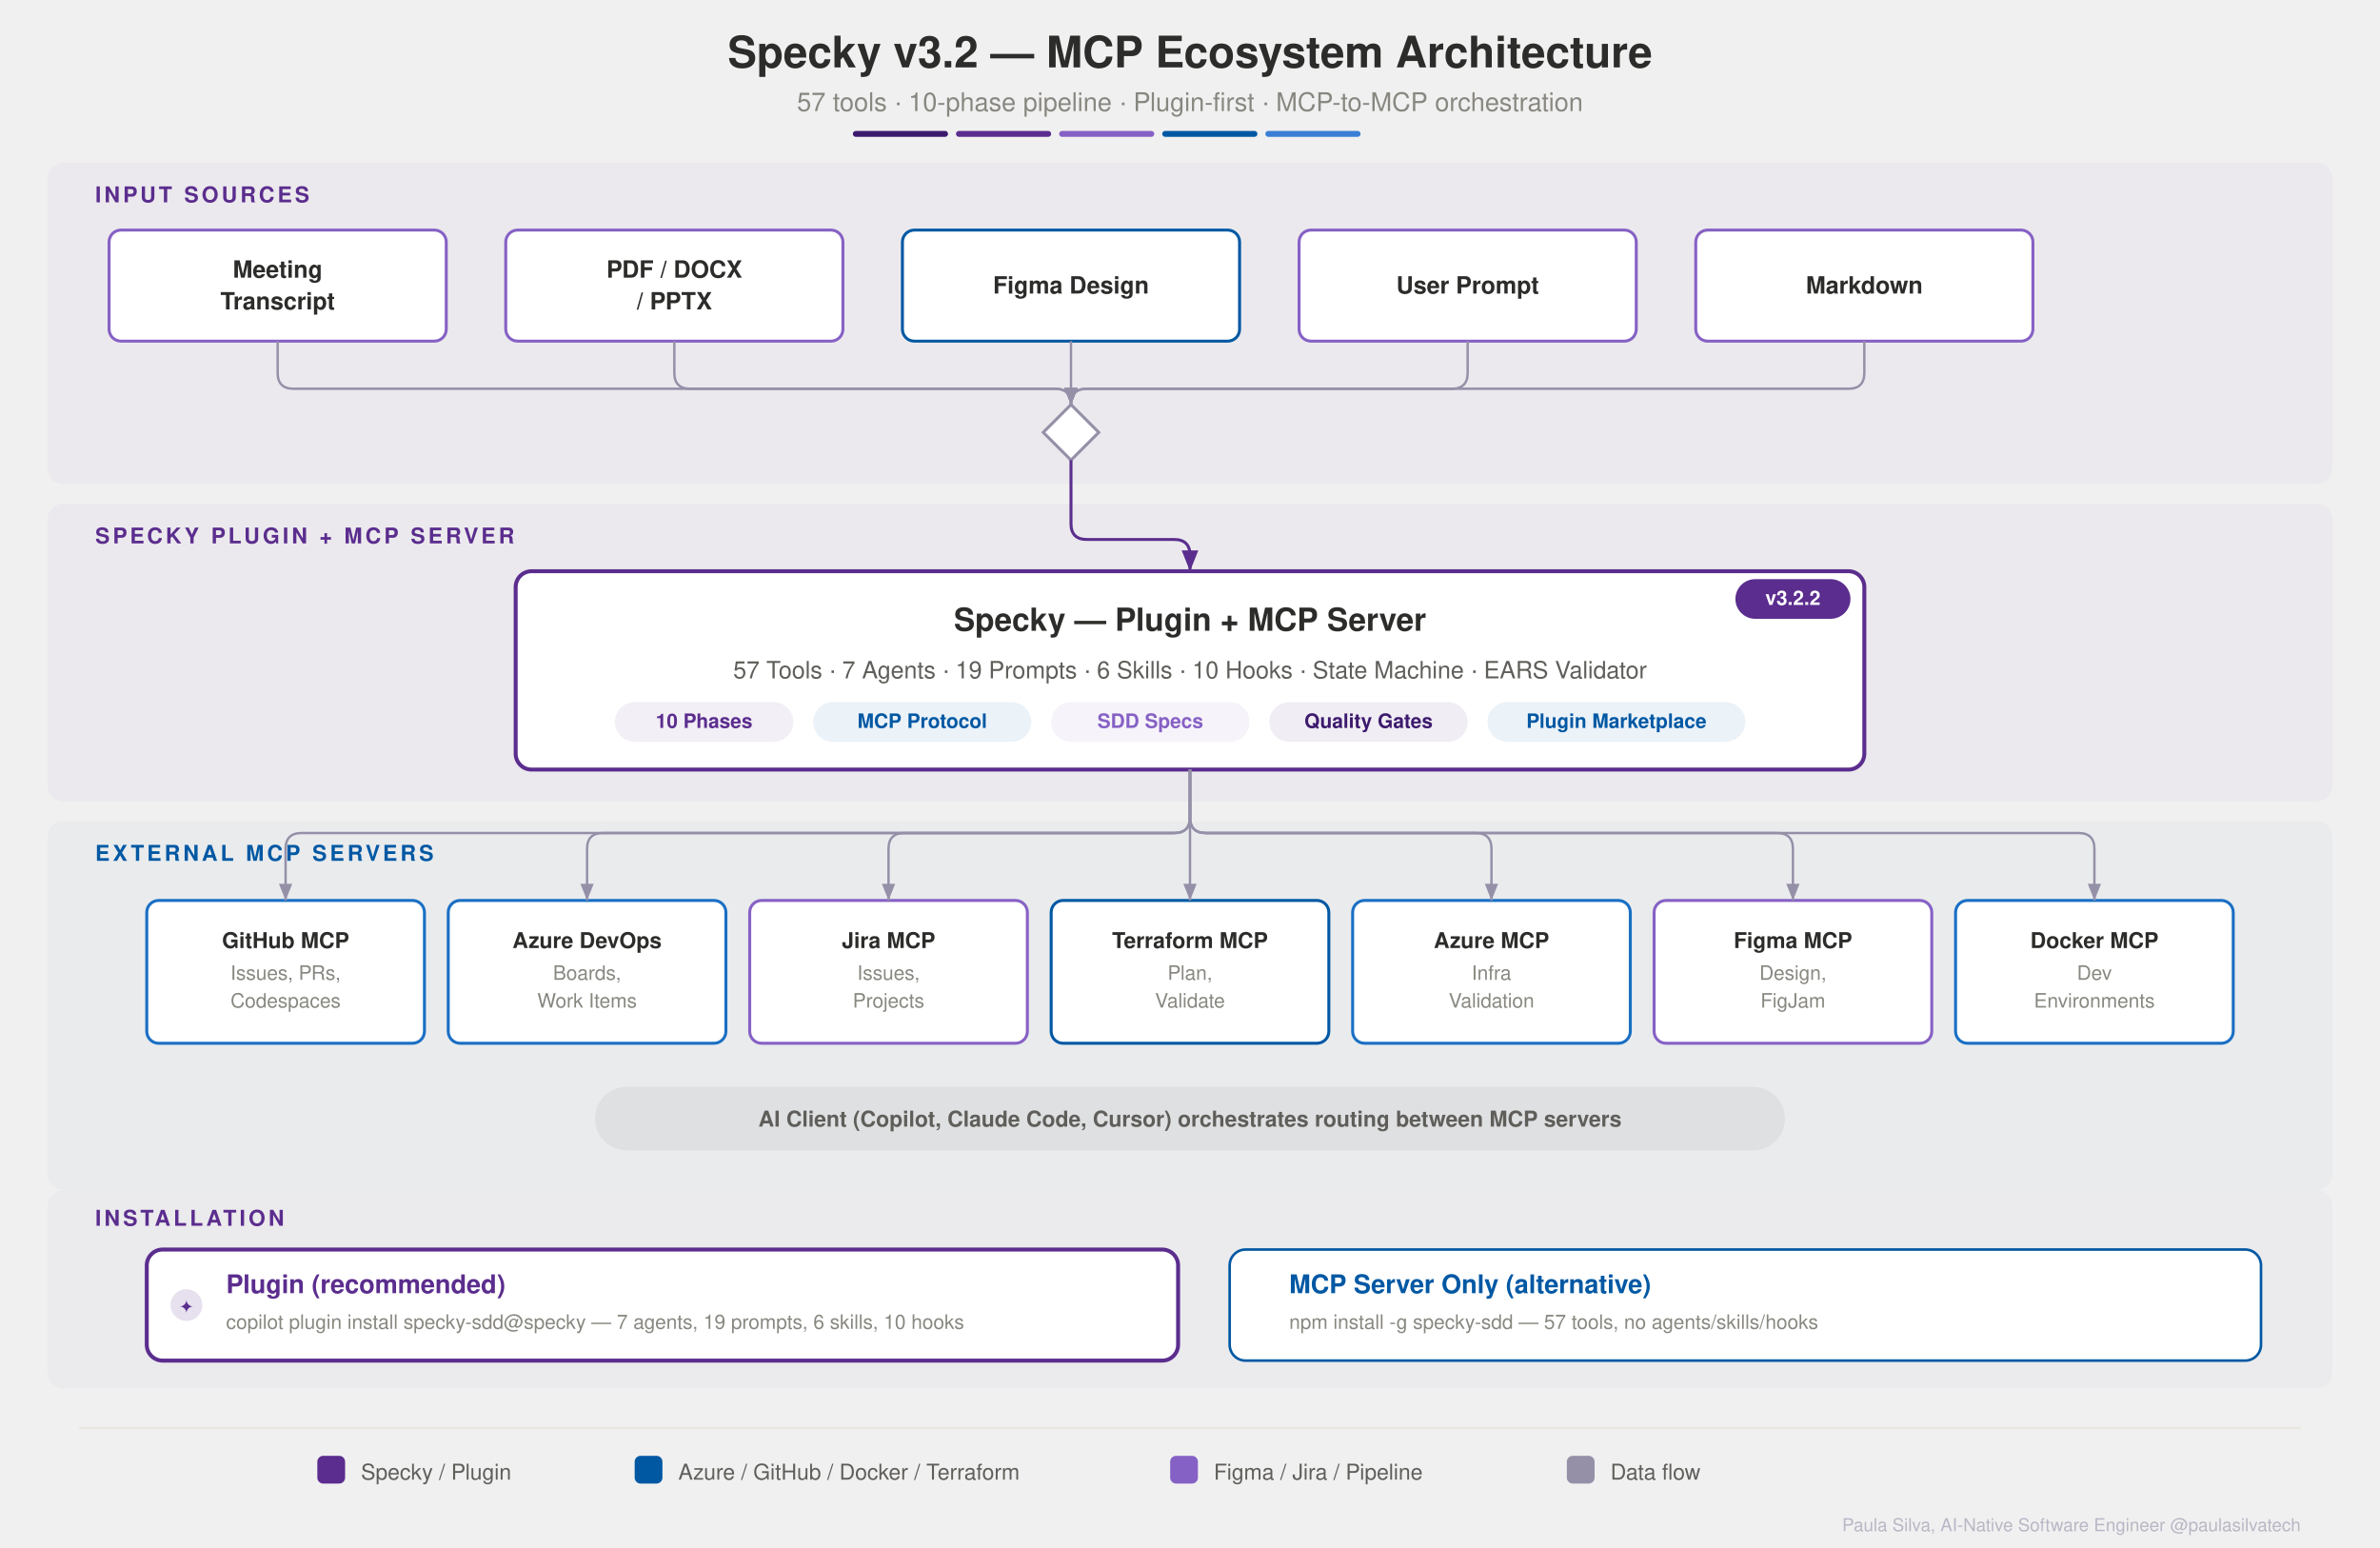
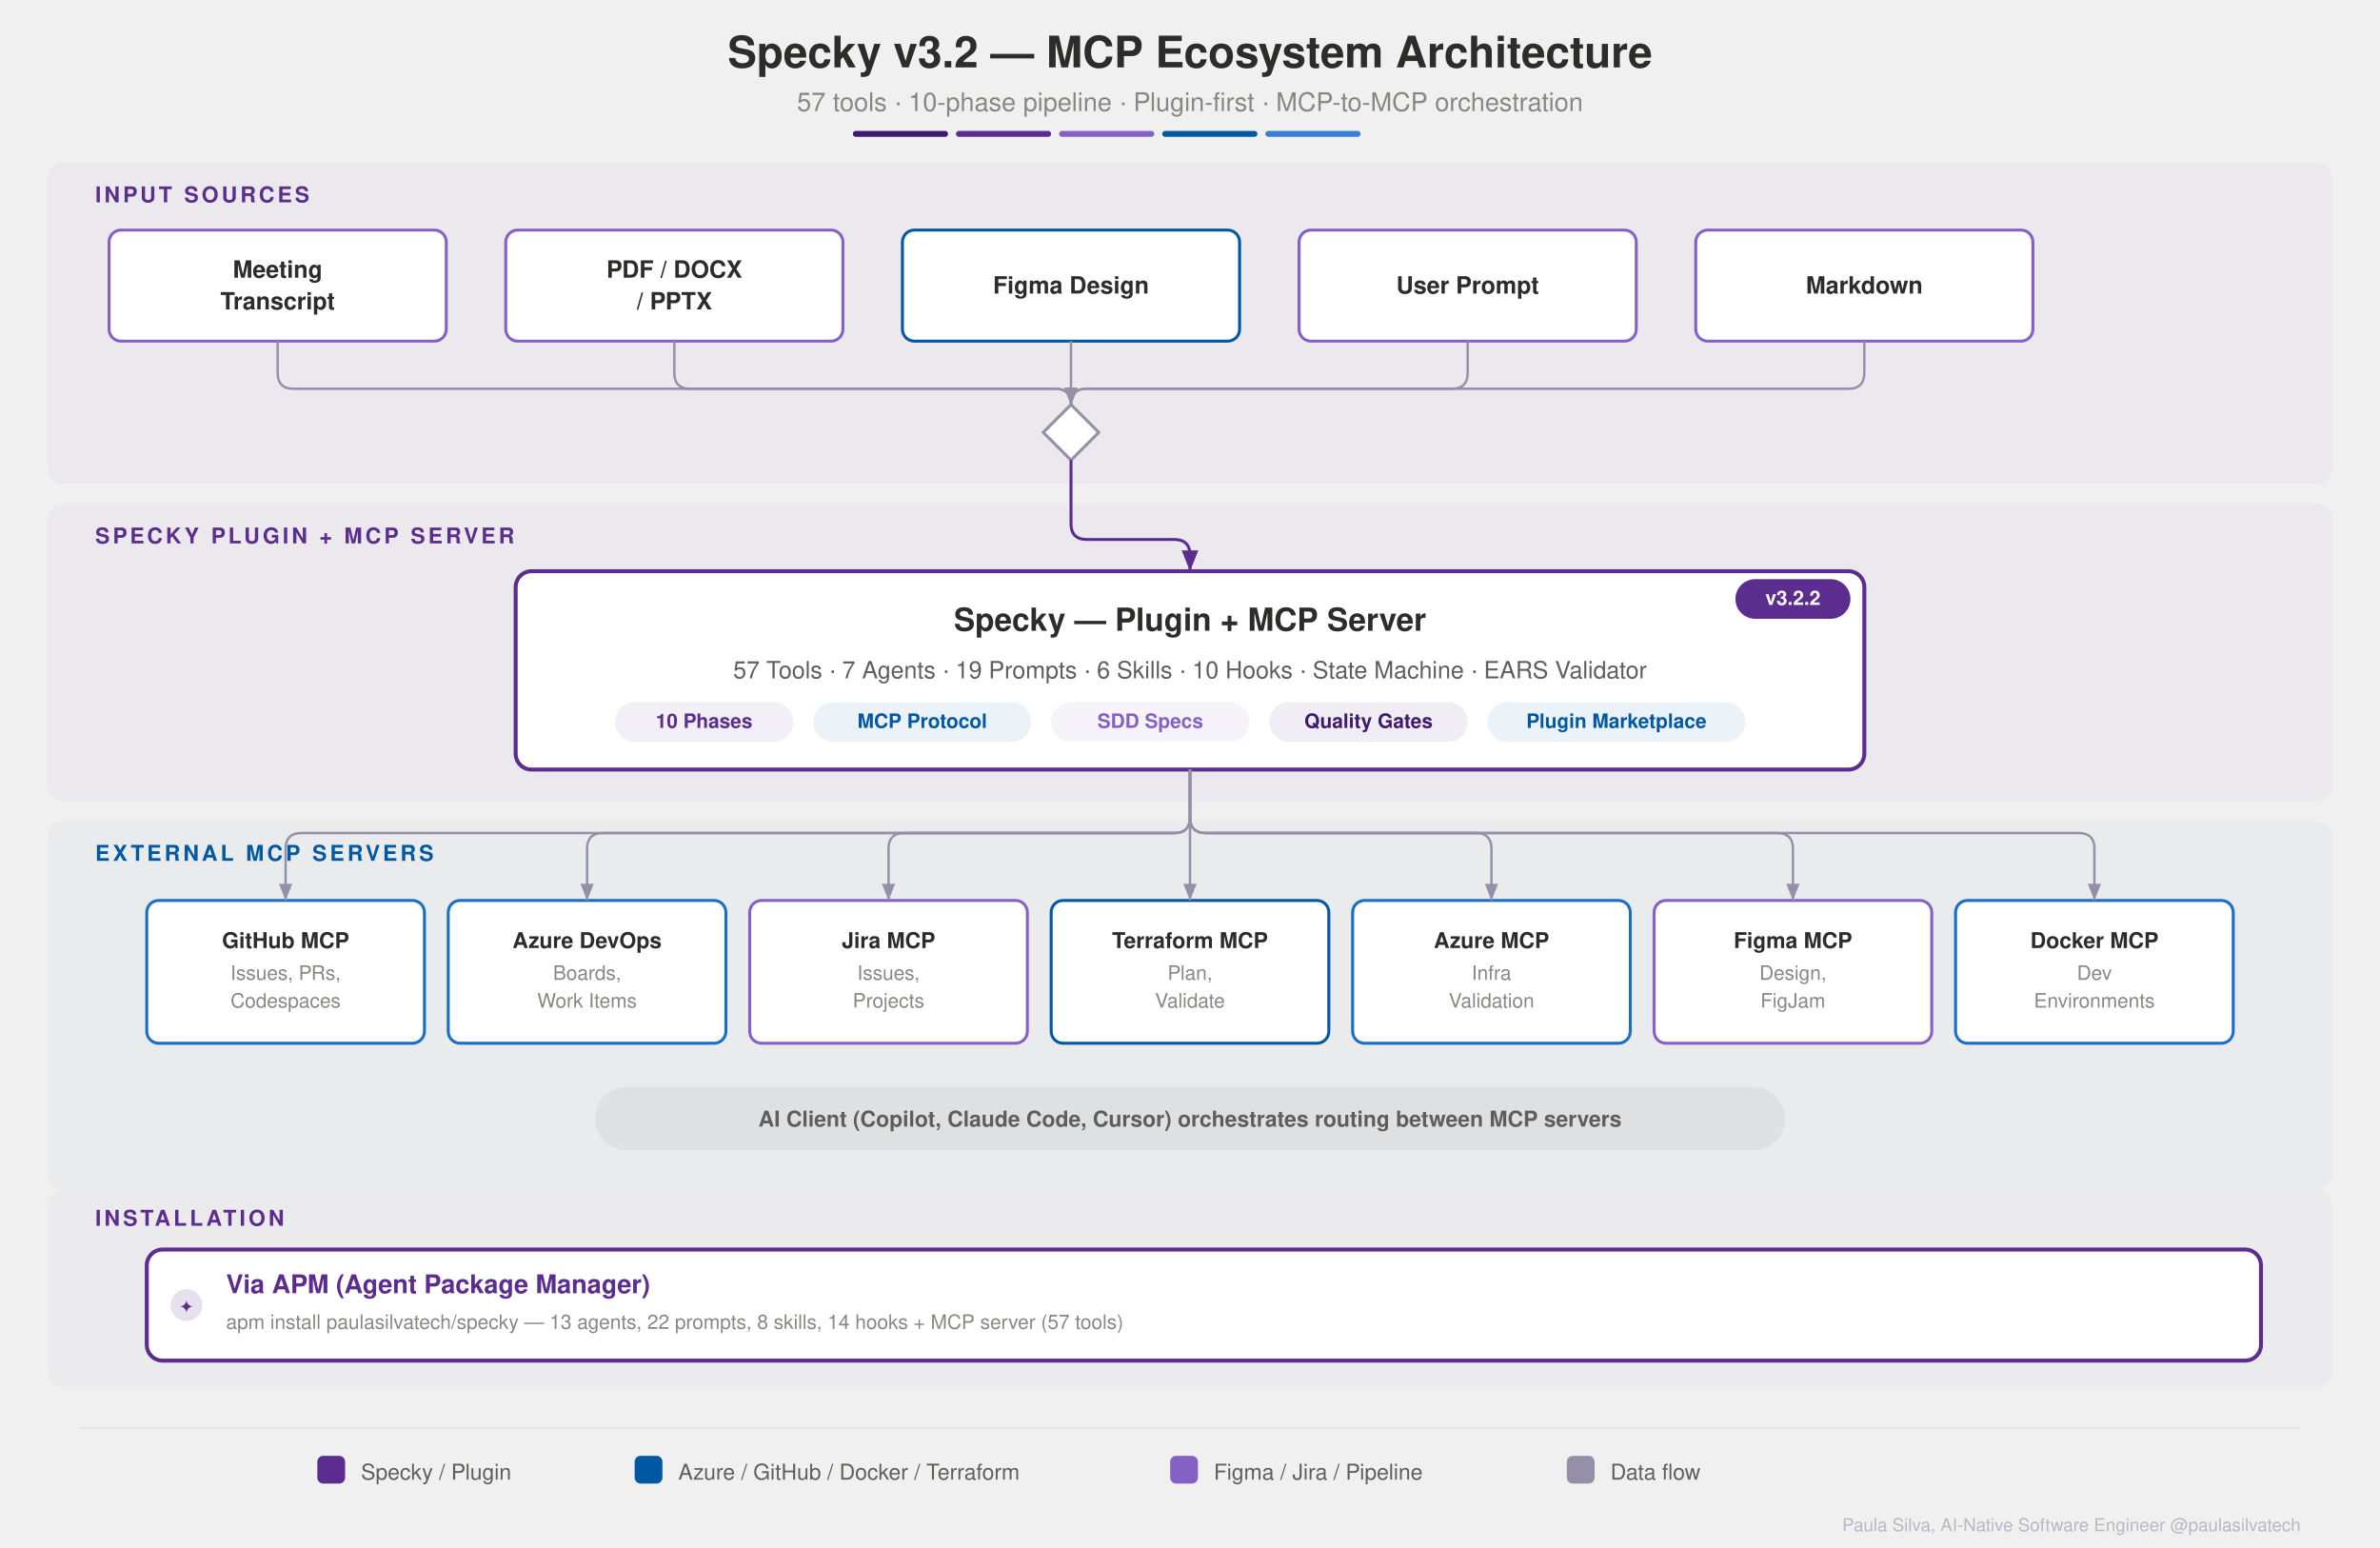
<svg xmlns="http://www.w3.org/2000/svg" viewBox="0 0 1200 780" width="1200" height="780" font-family="-apple-system, BlinkMacSystemFont, 'Segoe UI', Helvetica, Arial, sans-serif">
  <defs>
    <marker id="arr" markerWidth="9" markerHeight="8" refX="8" refY="4" orient="auto">
      <path d="M1,1.2 L8,4 L1,6.8" fill="#9590A8" stroke="none" />
    </marker>
    <marker id="arr-p" markerWidth="9" markerHeight="8" refX="8" refY="4" orient="auto">
      <path d="M1,1.2 L8,4 L1,6.8" fill="#5B2D8E" stroke="none" />
    </marker>
  </defs>
  <text x="600" y="34" text-anchor="middle" font-size="22" font-weight="700" fill="#2C2C2A">Specky v3.2 — MCP Ecosystem Architecture</text>
  <text x="600" y="56" text-anchor="middle" font-size="13" fill="#888780">57 tools · 10-phase pipeline · Plugin-first · MCP-to-MCP orchestration</text>
  <rect x="430" y="66" width="48" height="3" rx="1.5" fill="#3D1A6E" />
  <rect x="482" y="66" width="48" height="3" rx="1.5" fill="#5B2D8E" />
  <rect x="534" y="66" width="48" height="3" rx="1.5" fill="#8661C5" />
  <rect x="586" y="66" width="48" height="3" rx="1.5" fill="#0058A3" />
  <rect x="638" y="66" width="48" height="3" rx="1.5" fill="#3A7FD5" />
  <rect x="24" y="82" width="1152" height="162" rx="8" fill="#5B2D8E" opacity="0.04" />
  <text x="48" y="102" font-size="11" font-weight="600" fill="#5B2D8E" letter-spacing="1.5">INPUT SOURCES</text>
  <rect x="55" y="116" width="170" height="56" rx="6" fill="#FFF" stroke="#8661C5" stroke-width="1.5" />
  <text x="140" y="140" text-anchor="middle" font-size="12" font-weight="600" fill="#2C2C2A">Meeting</text>
  <text x="140" y="156" text-anchor="middle" font-size="12" font-weight="600" fill="#2C2C2A">Transcript</text>
  <rect x="255" y="116" width="170" height="56" rx="6" fill="#FFF" stroke="#8661C5" stroke-width="1.5" />
  <text x="340" y="140" text-anchor="middle" font-size="12" font-weight="600" fill="#2C2C2A">PDF / DOCX</text>
  <text x="340" y="156" text-anchor="middle" font-size="12" font-weight="600" fill="#2C2C2A">/ PPTX</text>
  <rect x="455" y="116" width="170" height="56" rx="6" fill="#FFF" stroke="#0058A3" stroke-width="1.5" />
  <text x="540" y="148" text-anchor="middle" font-size="12" font-weight="600" fill="#2C2C2A">Figma Design</text>
  <rect x="655" y="116" width="170" height="56" rx="6" fill="#FFF" stroke="#8661C5" stroke-width="1.5" />
  <text x="740" y="148" text-anchor="middle" font-size="12" font-weight="600" fill="#2C2C2A">User Prompt</text>
  <rect x="855" y="116" width="170" height="56" rx="6" fill="#FFF" stroke="#8661C5" stroke-width="1.5" />
  <text x="940" y="148" text-anchor="middle" font-size="12" font-weight="600" fill="#2C2C2A">Markdown</text>
  <polygon points="540,204 554,218 540,232 526,218" fill="#FFF" stroke="#9590A8" stroke-width="1.5" />
  <path d="M140,172 L140,188 Q140,196 148,196 L532,196 Q540,196 540,204" fill="none" stroke="#9590A8" stroke-width="1.2" marker-end="url(#arr)" />
  <path d="M340,172 L340,188 Q340,196 348,196 L532,196 Q540,196 540,204" fill="none" stroke="#9590A8" stroke-width="1.2" marker-end="url(#arr)" />
  <line x1="540" y1="172" x2="540" y2="204" stroke="#9590A8" stroke-width="1.2" marker-end="url(#arr)" />
  <path d="M740,172 L740,188 Q740,196 732,196 L548,196 Q540,196 540,204" fill="none" stroke="#9590A8" stroke-width="1.2" marker-end="url(#arr)" />
  <path d="M940,172 L940,188 Q940,196 932,196 L548,196 Q540,196 540,204" fill="none" stroke="#9590A8" stroke-width="1.2" marker-end="url(#arr)" />
  <rect x="24" y="254" width="1152" height="150" rx="8" fill="#5B2D8E" opacity="0.04" />
  <text x="48" y="274" font-size="11" font-weight="600" fill="#5B2D8E" letter-spacing="1.5">SPECKY PLUGIN + MCP SERVER</text>
  <path d="M540,232 L540,264 Q540,272 548,272 L592,272 Q600,272 600,280 L600,288" fill="none" stroke="#5B2D8E" stroke-width="1.5" marker-end="url(#arr-p)" />
  <rect x="260" y="288" width="680" height="100" rx="8" fill="#FFF" stroke="#5B2D8E" stroke-width="2" />
  <text x="600" y="318" text-anchor="middle" font-size="16" font-weight="700" fill="#2C2C2A">Specky — Plugin + MCP Server</text>
  <text x="600" y="342" text-anchor="middle" font-size="12" fill="#5F5E5A">57 Tools · 7 Agents · 19 Prompts · 6 Skills · 10 Hooks · State Machine · EARS Validator</text>
  <rect x="310" y="354" width="90" height="20" rx="10" fill="#5B2D8E" opacity="0.08" />
  <text x="355" y="367" text-anchor="middle" font-size="10" font-weight="600" fill="#5B2D8E">10 Phases</text>
  <rect x="410" y="354" width="110" height="20" rx="10" fill="#0058A3" opacity="0.08" />
  <text x="465" y="367" text-anchor="middle" font-size="10" font-weight="600" fill="#0058A3">MCP Protocol</text>
  <rect x="530" y="354" width="100" height="20" rx="10" fill="#8661C5" opacity="0.08" />
  <text x="580" y="367" text-anchor="middle" font-size="10" font-weight="600" fill="#8661C5">SDD Specs</text>
  <rect x="640" y="354" width="100" height="20" rx="10" fill="#3D1A6E" opacity="0.08" />
  <text x="690" y="367" text-anchor="middle" font-size="10" font-weight="600" fill="#3D1A6E">Quality Gates</text>
  <rect x="750" y="354" width="130" height="20" rx="10" fill="#0058A3" opacity="0.08" />
  <text x="815" y="367" text-anchor="middle" font-size="10" font-weight="600" fill="#0058A3">Plugin Marketplace</text>
  <rect x="875" y="292" width="58" height="20" rx="10" fill="#5B2D8E" />
  <text x="904" y="305" text-anchor="middle" font-size="10" font-weight="700" fill="#FFF">v3.2.2</text>
  <rect x="24" y="414" width="1152" height="186" rx="8" fill="#0058A3" opacity="0.03" />
  <text x="48" y="434" font-size="11" font-weight="600" fill="#0058A3" letter-spacing="1.5">EXTERNAL MCP SERVERS</text>
  <rect x="74" y="454" width="140" height="72" rx="6" fill="#FFF" stroke="#1A6FC4" stroke-width="1.5" />
  <text x="144" y="478" text-anchor="middle" font-size="11" font-weight="600" fill="#2C2C2A">GitHub MCP</text>
  <text x="144" y="494" text-anchor="middle" font-size="10" fill="#888780">Issues, PRs,</text>
  <text x="144" y="508" text-anchor="middle" font-size="10" fill="#888780">Codespaces</text>
  <path d="M600,388 L600,412 Q600,420 592,420 L152,420 Q144,420 144,428 L144,454" fill="none" stroke="#9590A8" stroke-width="1.2" marker-end="url(#arr)" />
  <rect x="226" y="454" width="140" height="72" rx="6" fill="#FFF" stroke="#1A6FC4" stroke-width="1.5" />
  <text x="296" y="478" text-anchor="middle" font-size="11" font-weight="600" fill="#2C2C2A">Azure DevOps</text>
  <text x="296" y="494" text-anchor="middle" font-size="10" fill="#888780">Boards,</text>
  <text x="296" y="508" text-anchor="middle" font-size="10" fill="#888780">Work Items</text>
  <path d="M600,388 L600,412 Q600,420 592,420 L304,420 Q296,420 296,428 L296,454" fill="none" stroke="#9590A8" stroke-width="1.2" marker-end="url(#arr)" />
  <rect x="378" y="454" width="140" height="72" rx="6" fill="#FFF" stroke="#8661C5" stroke-width="1.5" />
  <text x="448" y="478" text-anchor="middle" font-size="11" font-weight="600" fill="#2C2C2A">Jira MCP</text>
  <text x="448" y="494" text-anchor="middle" font-size="10" fill="#888780">Issues,</text>
  <text x="448" y="508" text-anchor="middle" font-size="10" fill="#888780">Projects</text>
  <path d="M600,388 L600,412 Q600,420 592,420 L456,420 Q448,420 448,428 L448,454" fill="none" stroke="#9590A8" stroke-width="1.2" marker-end="url(#arr)" />
  <rect x="530" y="454" width="140" height="72" rx="6" fill="#FFF" stroke="#0058A3" stroke-width="1.5" />
  <text x="600" y="478" text-anchor="middle" font-size="11" font-weight="600" fill="#2C2C2A">Terraform MCP</text>
  <text x="600" y="494" text-anchor="middle" font-size="10" fill="#888780">Plan,</text>
  <text x="600" y="508" text-anchor="middle" font-size="10" fill="#888780">Validate</text>
  <line x1="600" y1="388" x2="600" y2="454" stroke="#9590A8" stroke-width="1.2" marker-end="url(#arr)" />
  <rect x="682" y="454" width="140" height="72" rx="6" fill="#FFF" stroke="#1A6FC4" stroke-width="1.5" />
  <text x="752" y="478" text-anchor="middle" font-size="11" font-weight="600" fill="#2C2C2A">Azure MCP</text>
  <text x="752" y="494" text-anchor="middle" font-size="10" fill="#888780">Infra</text>
  <text x="752" y="508" text-anchor="middle" font-size="10" fill="#888780">Validation</text>
  <path d="M600,388 L600,412 Q600,420 608,420 L744,420 Q752,420 752,428 L752,454" fill="none" stroke="#9590A8" stroke-width="1.2" marker-end="url(#arr)" />
  <rect x="834" y="454" width="140" height="72" rx="6" fill="#FFF" stroke="#8661C5" stroke-width="1.5" />
  <text x="904" y="478" text-anchor="middle" font-size="11" font-weight="600" fill="#2C2C2A">Figma MCP</text>
  <text x="904" y="494" text-anchor="middle" font-size="10" fill="#888780">Design,</text>
  <text x="904" y="508" text-anchor="middle" font-size="10" fill="#888780">FigJam</text>
  <path d="M600,388 L600,412 Q600,420 608,420 L896,420 Q904,420 904,428 L904,454" fill="none" stroke="#9590A8" stroke-width="1.2" marker-end="url(#arr)" />
  <rect x="986" y="454" width="140" height="72" rx="6" fill="#FFF" stroke="#1A6FC4" stroke-width="1.5" />
  <text x="1056" y="478" text-anchor="middle" font-size="11" font-weight="600" fill="#2C2C2A">Docker MCP</text>
  <text x="1056" y="494" text-anchor="middle" font-size="10" fill="#888780">Dev</text>
  <text x="1056" y="508" text-anchor="middle" font-size="10" fill="#888780">Environments</text>
  <path d="M600,388 L600,412 Q600,420 608,420 L1048,420 Q1056,420 1056,428 L1056,454" fill="none" stroke="#9590A8" stroke-width="1.2" marker-end="url(#arr)" />
  <rect x="300" y="548" width="600" height="32" rx="16" fill="#2C2C2A" opacity="0.06" />
  <text x="600" y="568" text-anchor="middle" font-size="11" font-weight="600" fill="#5F5E5A">AI Client (Copilot, Claude Code, Cursor) orchestrates routing between MCP servers</text>
  <rect x="24" y="600" width="1152" height="100" rx="8" fill="#5B2D8E" opacity="0.03" />
  <text x="48" y="618" font-size="11" font-weight="600" fill="#5B2D8E" letter-spacing="1.5">INSTALLATION</text>
-   <rect x="74" y="630" width="520" height="56" rx="8" fill="#FFF" stroke="#5B2D8E" stroke-width="2" />
+   <rect x="74" y="630" width="1066" height="56" rx="8" fill="#FFF" stroke="#5B2D8E" stroke-width="2" />
  <circle cx="94" cy="658" r="8" fill="#5B2D8E" opacity="0.15" />
  <text x="94" y="662" font-size="9" fill="#5B2D8E" text-anchor="middle" font-weight="700">✦</text>
-   <text x="114" y="652" font-size="13" font-weight="700" fill="#5B2D8E">Plugin (recommended)</text>
-   <text x="114" y="670" font-size="10" fill="#888780">copilot plugin install specky-sdd@specky — 7 agents, 19 prompts, 6 skills, 10 hooks</text>
-   <rect x="620" y="630" width="520" height="56" rx="8" fill="#FFF" stroke="#0058A3" stroke-width="1.3" />
-   <text x="650" y="652" font-size="13" font-weight="600" fill="#0058A3">MCP Server Only (alternative)</text>
-   <text x="650" y="670" font-size="10" fill="#888780">npm install -g specky-sdd — 57 tools, no agents/skills/hooks</text>
+   <text x="114" y="652" font-size="13" font-weight="700" fill="#5B2D8E">Via APM (Agent Package Manager)</text>
+   <text x="114" y="670" font-size="10" fill="#888780">apm install paulasilvatech/specky — 13 agents, 22 prompts, 8 skills, 14 hooks + MCP server (57 tools)</text>
  <line x1="40" y1="720" x2="1160" y2="720" stroke="#E8E6DF" stroke-width="1" />
  <rect x="160" y="734" width="14" height="14" rx="3" fill="#5B2D8E" />
  <text x="182" y="746" font-size="11" fill="#5F5E5A">Specky / Plugin</text>
  <rect x="320" y="734" width="14" height="14" rx="3" fill="#0058A3" />
  <text x="342" y="746" font-size="11" fill="#5F5E5A">Azure / GitHub / Docker / Terraform</text>
  <rect x="590" y="734" width="14" height="14" rx="3" fill="#8661C5" />
  <text x="612" y="746" font-size="11" fill="#5F5E5A">Figma / Jira / Pipeline</text>
  <rect x="790" y="734" width="14" height="14" rx="3" fill="#9590A8" />
  <text x="812" y="746" font-size="11" fill="#5F5E5A">Data flow</text>
  <text x="1160" y="772" text-anchor="end" font-size="9" fill="#9590A8" opacity="0.6">Paula Silva, AI-Native Software Engineer @paulasilvatech</text>
</svg>
